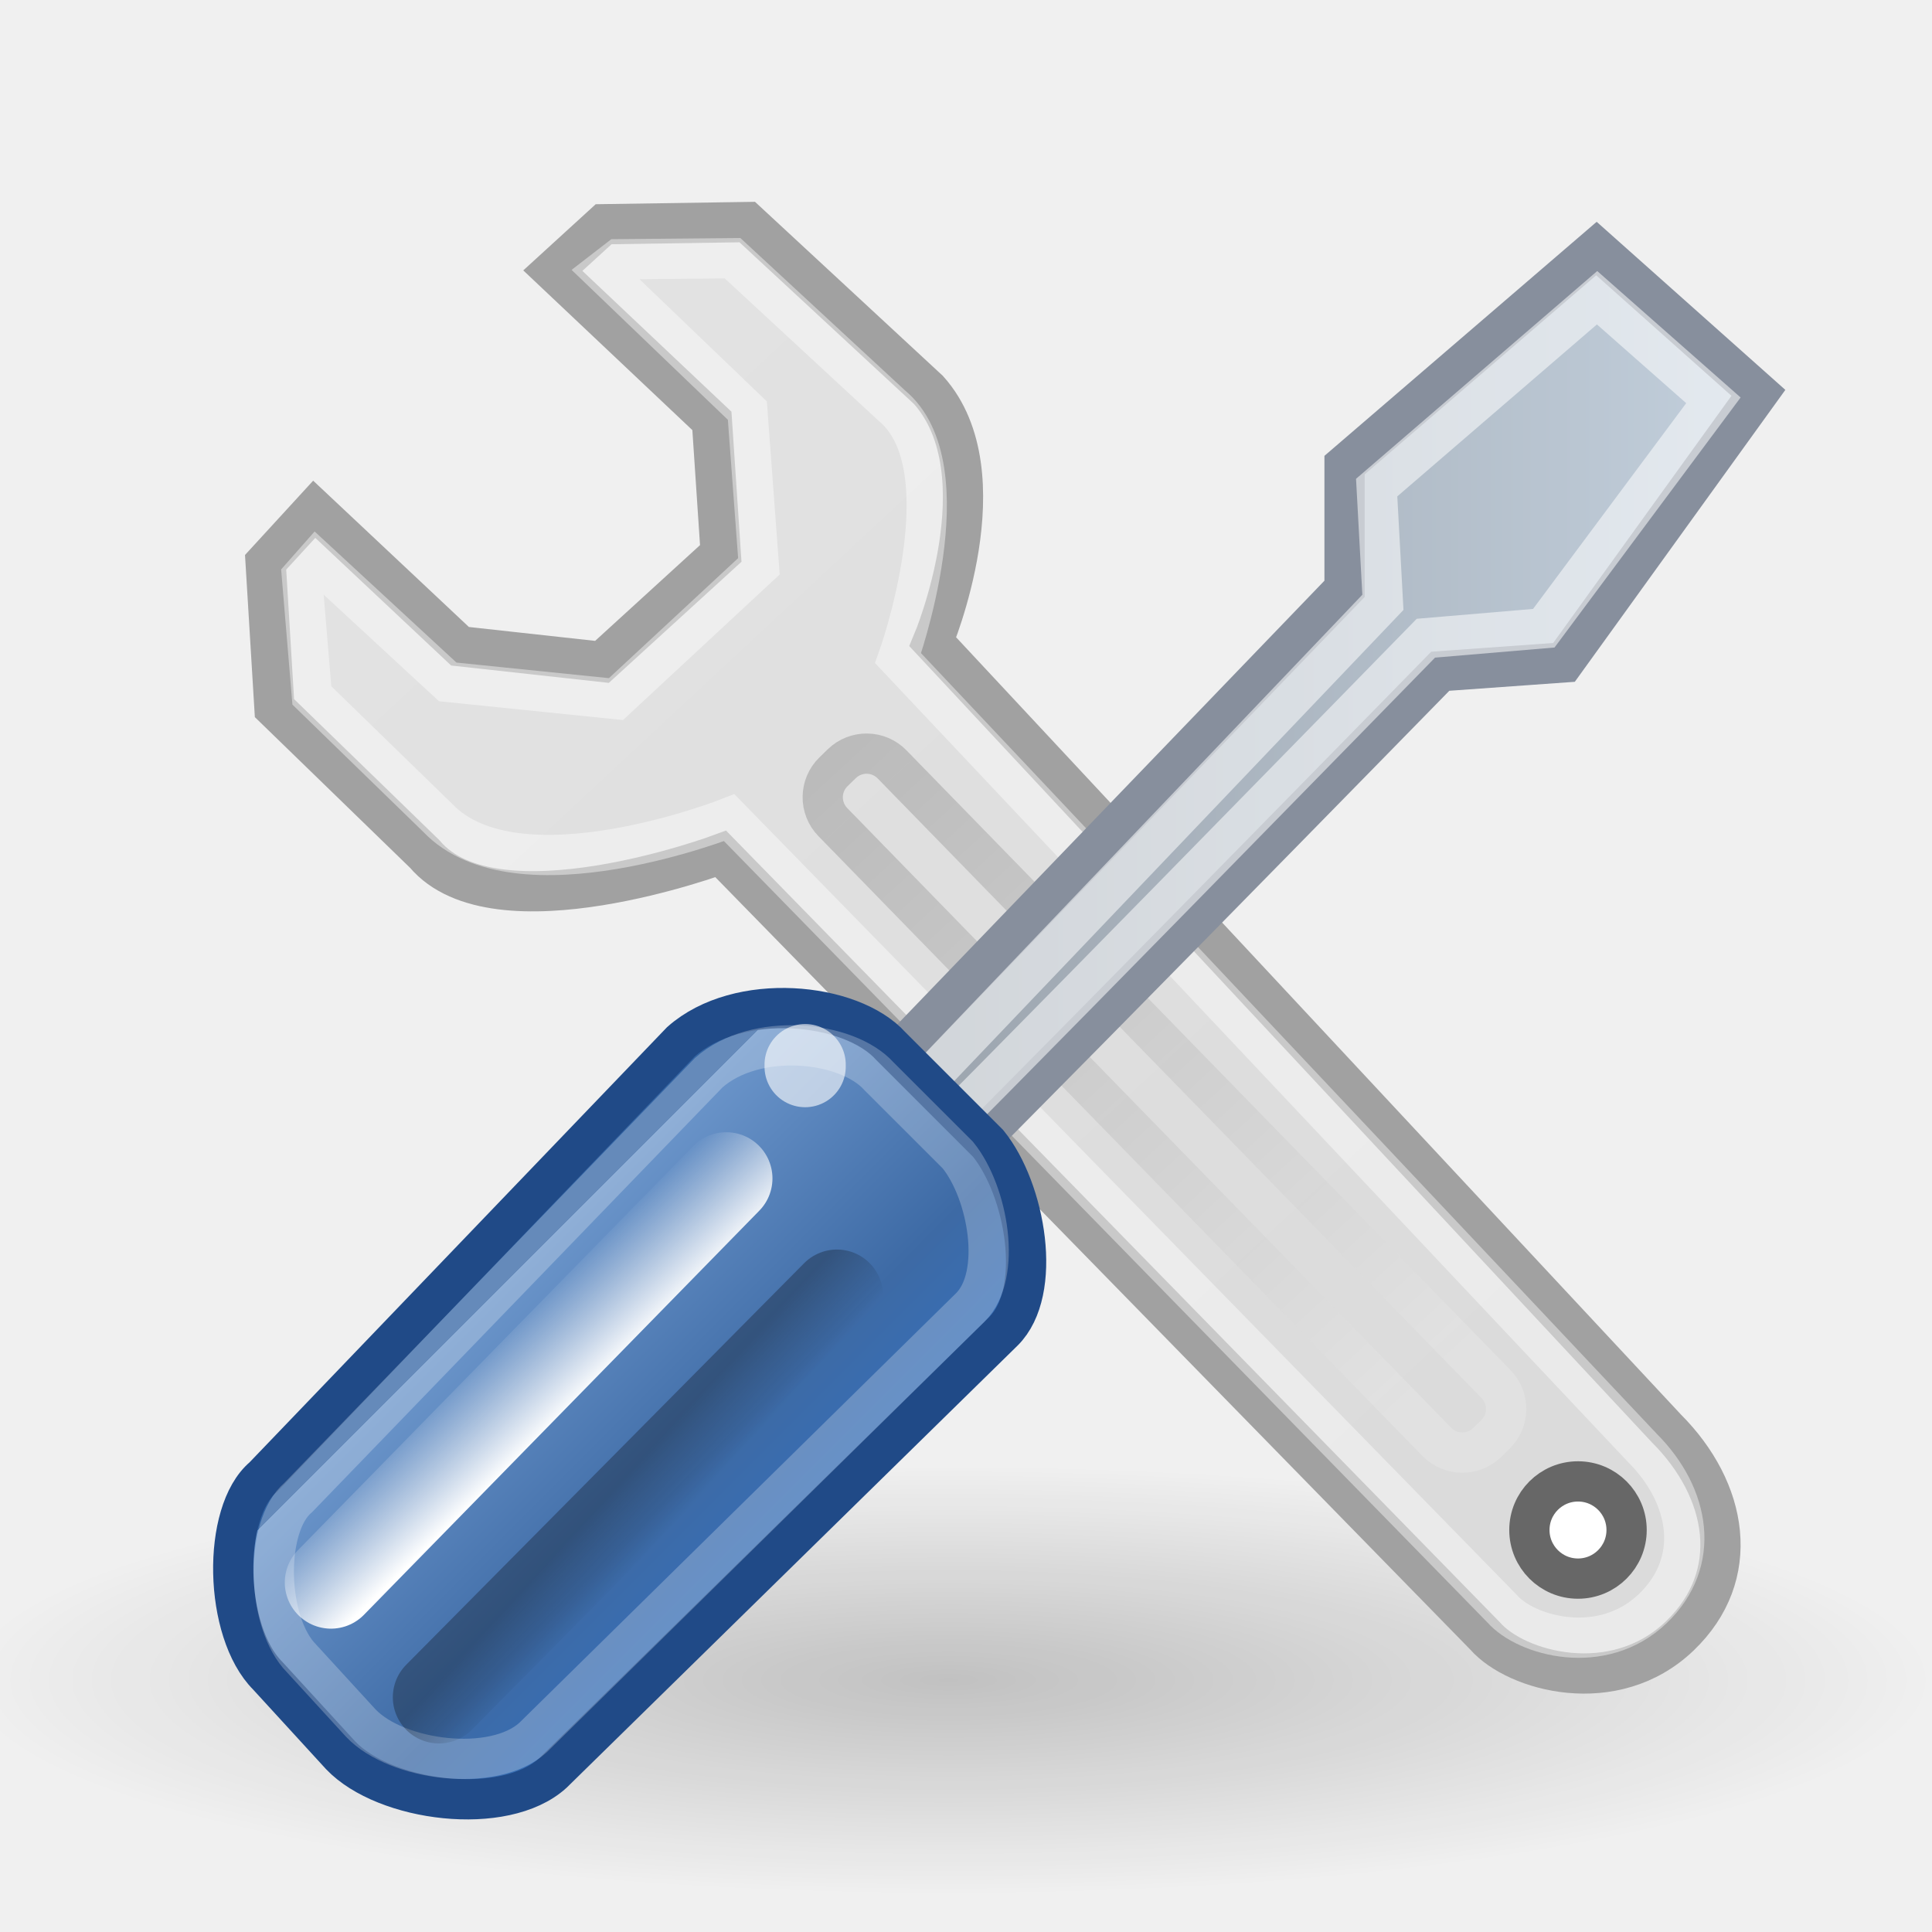
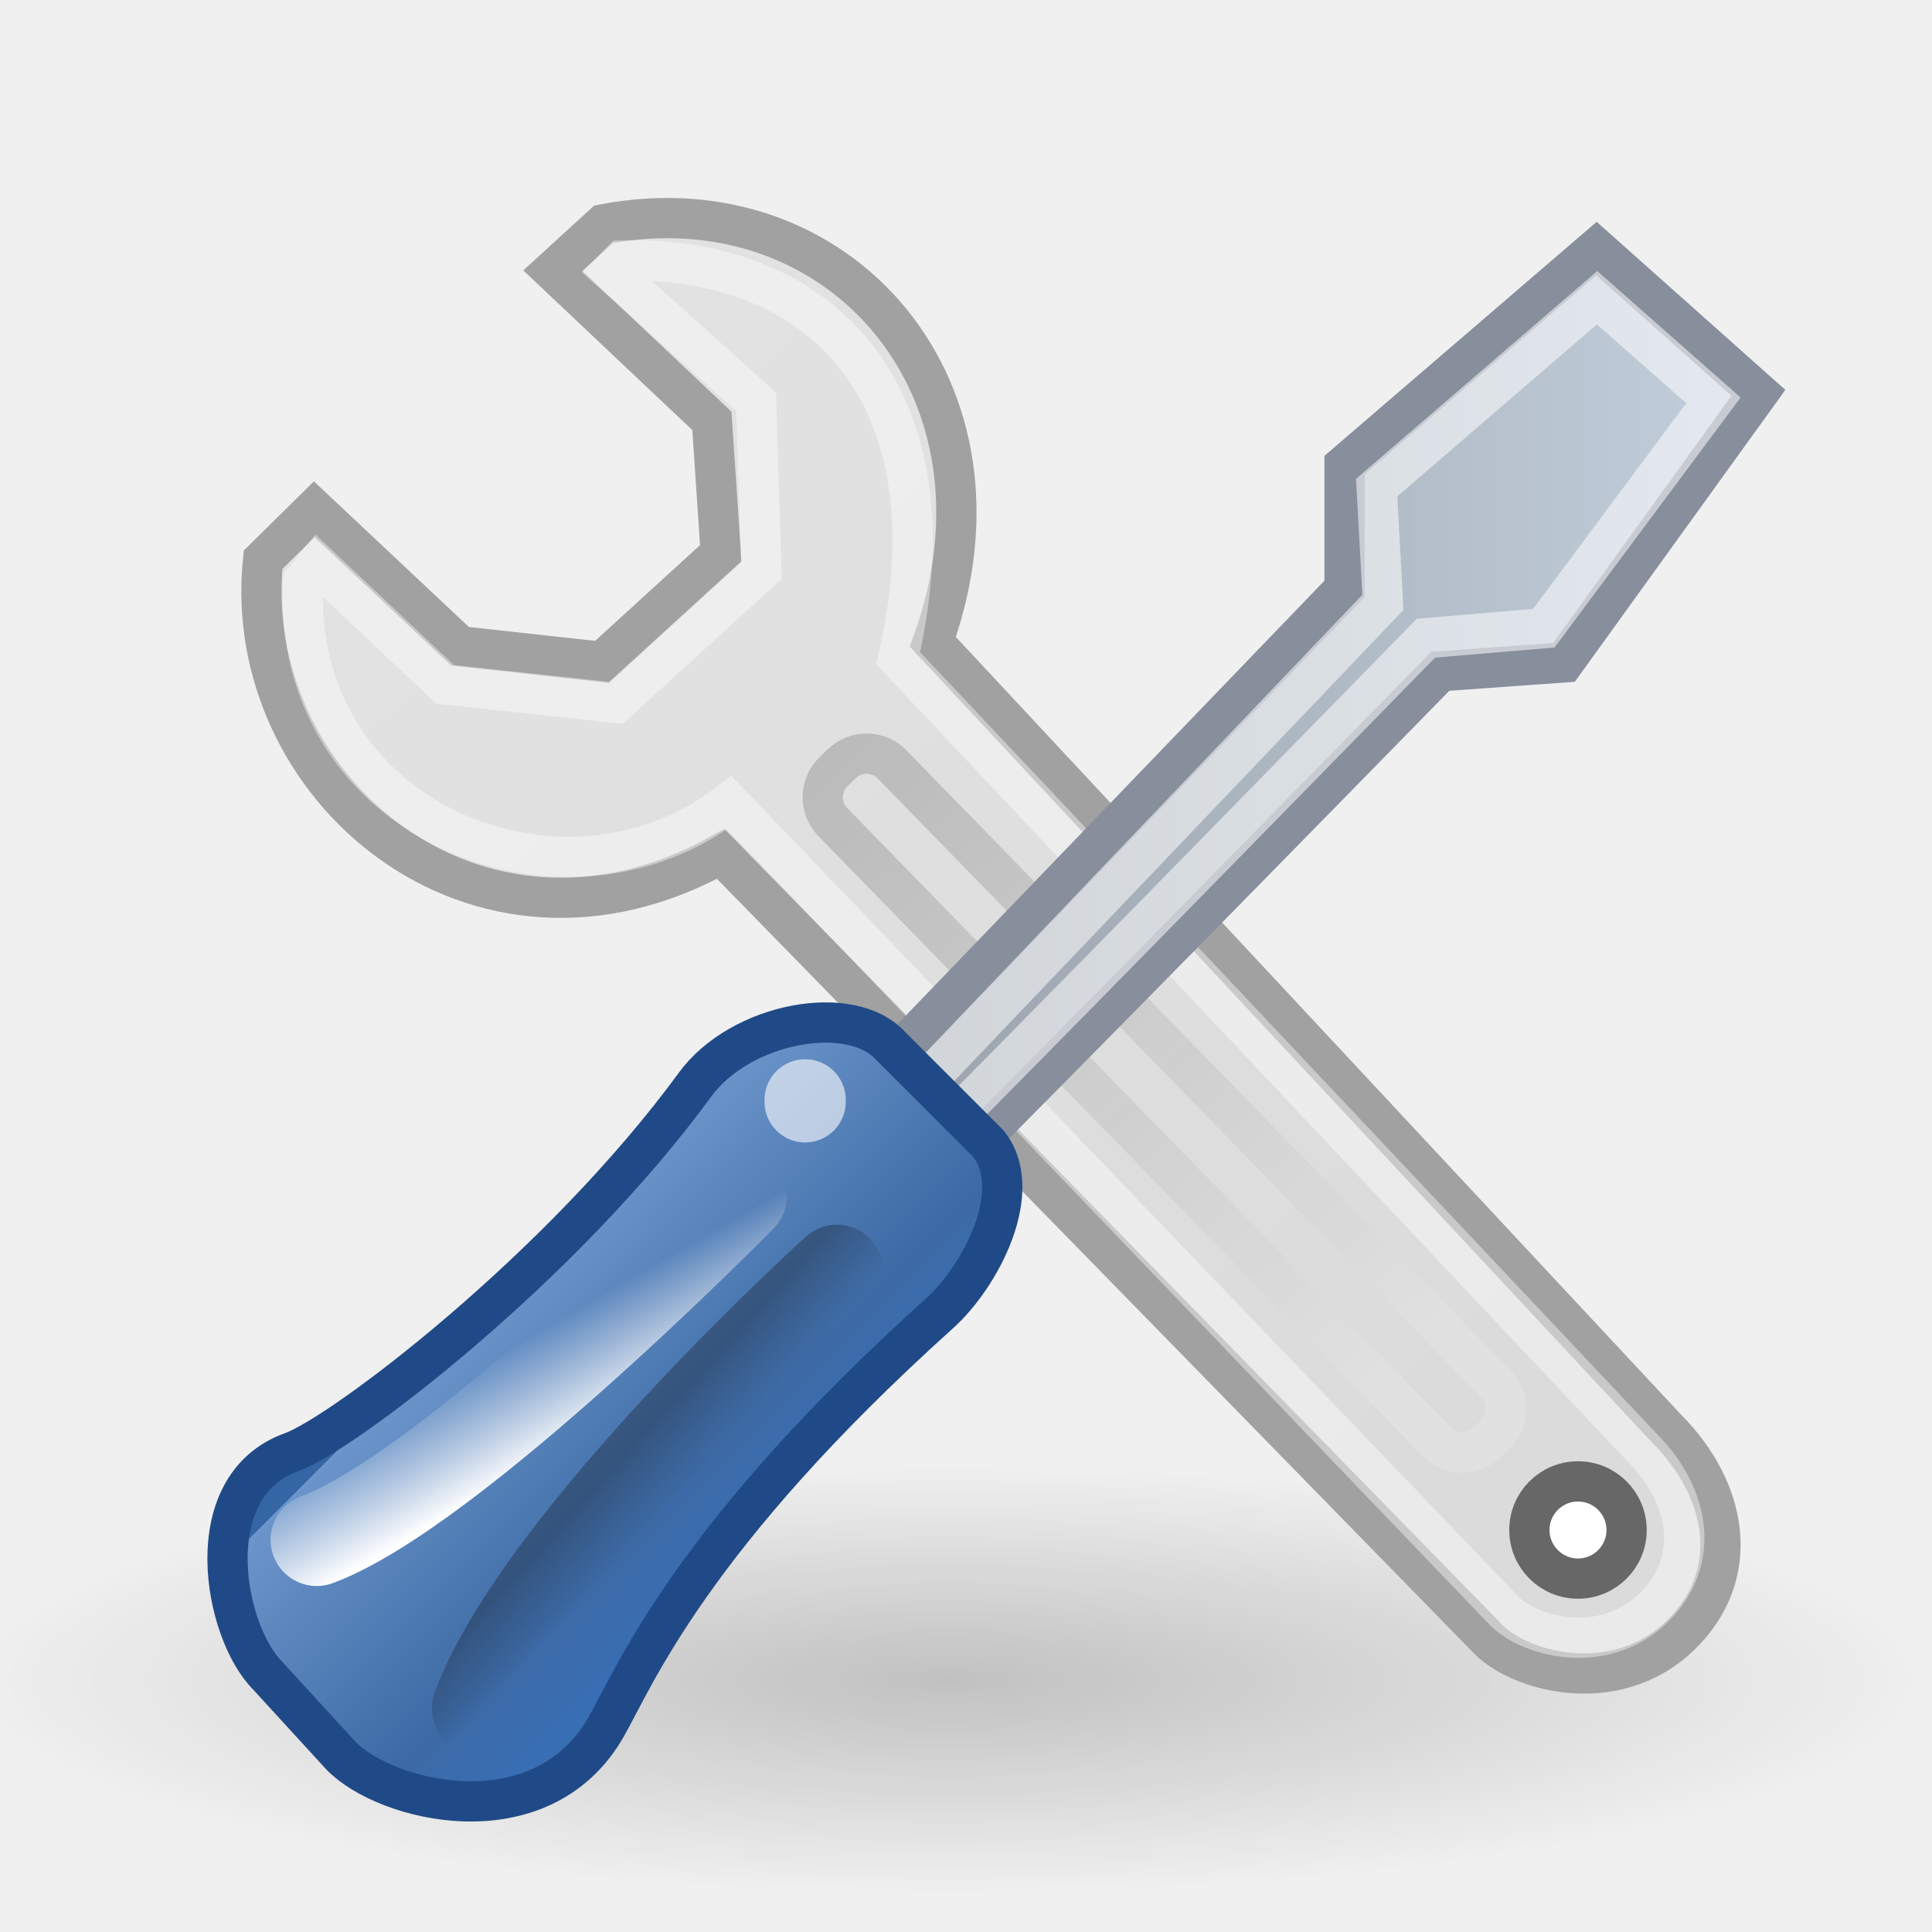
<svg xmlns="http://www.w3.org/2000/svg" xmlns:xlink="http://www.w3.org/1999/xlink" width="48px" height="48px" id="svg11300">
  <defs id="defs3">
    <linearGradient id="linearGradient2265">
      <stop style="stop-color:#000000;stop-opacity:1;" offset="0" id="stop2267" />
      <stop style="stop-color:#000000;stop-opacity:0;" offset="1" id="stop2269" />
    </linearGradient>
    <linearGradient id="linearGradient2257">
      <stop style="stop-color:#ffffff;stop-opacity:1;" offset="0" id="stop2259" />
      <stop style="stop-color:#ffffff;stop-opacity:0;" offset="1" id="stop2261" />
    </linearGradient>
    <linearGradient id="linearGradient3087">
      <stop style="stop-color:#3465a4;stop-opacity:1;" offset="0" id="stop3089" />
      <stop id="stop3095" offset="0" style="stop-color:#9fbce1;stop-opacity:1;" />
      <stop style="stop-color:#6b95ca;stop-opacity:1;" offset="0" id="stop2242" />
      <stop id="stop2244" offset="0.75" style="stop-color:#3d6aa5;stop-opacity:1;" />
      <stop style="stop-color:#386eb4;stop-opacity:1;" offset="1" id="stop3091" />
    </linearGradient>
    <linearGradient id="linearGradient3077">
      <stop style="stop-color:#98a0a9;stop-opacity:1;" offset="0" id="stop3079" />
      <stop style="stop-color:#c3d0dd;stop-opacity:1;" offset="1" id="stop3081" />
    </linearGradient>
    <linearGradient id="linearGradient3061">
      <stop style="stop-color:#ffffff;stop-opacity:1;" offset="0" id="stop3063" />
      <stop style="stop-color:#000000;stop-opacity:1;" offset="1" id="stop3065" />
    </linearGradient>
    <linearGradient id="linearGradient3049">
      <stop style="stop-color:#e2e2e2;stop-opacity:1;" offset="0" id="stop3051" />
      <stop style="stop-color:#dbdbdb;stop-opacity:1;" offset="1" id="stop3053" />
    </linearGradient>
    <linearGradient id="linearGradient3041">
      <stop style="stop-color:#000000;stop-opacity:1;" offset="0" id="stop3043" />
      <stop style="stop-color:#000000;stop-opacity:0;" offset="1" id="stop3045" />
    </linearGradient>
    <linearGradient id="linearGradient11520">
      <stop id="stop11522" offset="0" style="stop-color:#ffffff;stop-opacity:1;" />
      <stop id="stop11524" offset="1" style="stop-color:#dcdcdc;stop-opacity:1;" />
    </linearGradient>
    <linearGradient id="linearGradient11508">
      <stop id="stop11510" offset="0" style="stop-color:#000000;stop-opacity:1;" />
      <stop id="stop11512" offset="1" style="stop-color:#000000;stop-opacity:0;" />
    </linearGradient>
    <linearGradient id="linearGradient11494">
      <stop id="stop11496" offset="0" style="stop-color:#ef2929;stop-opacity:1;" />
      <stop id="stop11498" offset="1" style="stop-color:#ef2929;stop-opacity:0;" />
    </linearGradient>
    <linearGradient id="linearGradient11415">
      <stop id="stop11417" offset="0" style="stop-color:#204a87;stop-opacity:0;" />
      <stop style="stop-color:#204a87;stop-opacity:1;" offset="0.5" id="stop11423" />
      <stop id="stop11419" offset="1" style="stop-color:#204a87;stop-opacity:0;" />
    </linearGradient>
    <linearGradient id="linearGradient11399">
      <stop id="stop11401" offset="0" style="stop-color:#000000;stop-opacity:1;" />
      <stop id="stop11403" offset="1" style="stop-color:#000000;stop-opacity:0;" />
    </linearGradient>
    <linearGradient gradientTransform="translate(-60.28571,-0.285714)" y2="34.462" x2="43.616" y1="3.774" x1="15.828" gradientUnits="userSpaceOnUse" id="linearGradient11425" xlink:href="#linearGradient11415" />
    <linearGradient gradientTransform="translate(-60.57143,0)" y2="39.034" x2="35.68" y1="9.346" x1="9.696" gradientUnits="userSpaceOnUse" id="linearGradient11427" xlink:href="#linearGradient11415" />
    <linearGradient y2="33.462" x2="26.759" y1="19.774" x1="13.267" gradientTransform="translate(-60.85714,0.428571)" gradientUnits="userSpaceOnUse" id="linearGradient11439" xlink:href="#linearGradient11415" />
    <radialGradient r="8.5" fy="39.143" fx="12.071" cy="39.143" cx="12.071" gradientTransform="matrix(1,0,0,0.487395,0,20.06483)" gradientUnits="userSpaceOnUse" id="radialGradient11441" xlink:href="#linearGradient11399" />
    <radialGradient gradientTransform="matrix(1.243453,2.106784e-16,-2.106784e-16,1.243453,-6.713754,-3.742847)" gradientUnits="userSpaceOnUse" r="3.834" fy="15.048" fx="27.577" cy="15.048" cx="27.577" id="radialGradient11500" xlink:href="#linearGradient11494" />
    <radialGradient r="3.834" fy="16.049" fx="27.577" cy="16.049" cx="27.577" gradientTransform="matrix(1.243453,2.106784e-16,-2.106784e-16,1.243453,-6.713754,-3.742847)" gradientUnits="userSpaceOnUse" id="radialGradient11504" xlink:href="#linearGradient11494" />
    <radialGradient gradientUnits="userSpaceOnUse" gradientTransform="matrix(1,0,0,0.338462,2.166583e-14,29.48178)" r="6.566" fy="44.565" fx="30.204" cy="44.565" cx="30.204" id="radialGradient11514" xlink:href="#linearGradient11508" />
    <radialGradient gradientTransform="matrix(1.995058,-1.651527e-32,0,1.995058,-24.32488,-35.70087)" gradientUnits="userSpaceOnUse" r="20.531" fy="35.878" fx="24.446" cy="35.878" cx="24.446" id="radialGradient11526" xlink:href="#linearGradient11520" />
    <radialGradient r="6.566" fy="44.565" fx="30.204" cy="44.565" cx="30.204" gradientTransform="matrix(1,0,0,0.338462,3.185827e-15,29.48178)" gradientUnits="userSpaceOnUse" id="radialGradient11532" xlink:href="#linearGradient11508" />
    <radialGradient xlink:href="#linearGradient11508" id="radialGradient1348" gradientUnits="userSpaceOnUse" gradientTransform="matrix(1,0,0,0.338462,-1.353344e-14,29.48178)" cx="30.204" cy="44.565" fx="30.204" fy="44.565" r="6.566" />
    <radialGradient xlink:href="#linearGradient11520" id="radialGradient1350" gradientUnits="userSpaceOnUse" gradientTransform="matrix(1.995058,-1.651527e-32,0,1.995058,-24.32488,-35.70087)" cx="24.446" cy="35.878" fx="24.446" fy="35.878" r="20.531" />
    <radialGradient xlink:href="#linearGradient11494" id="radialGradient1352" gradientUnits="userSpaceOnUse" gradientTransform="matrix(1.243453,2.106784e-16,-2.106784e-16,1.243453,-6.713754,-3.742847)" cx="27.577" cy="16.049" fx="27.577" fy="16.049" r="3.834" />
    <radialGradient xlink:href="#linearGradient11494" id="radialGradient1354" gradientUnits="userSpaceOnUse" gradientTransform="matrix(1.243453,2.106784e-16,-2.106784e-16,1.243453,-6.713754,-3.742847)" cx="27.577" cy="15.048" fx="27.577" fy="15.048" r="3.834" />
    <radialGradient xlink:href="#linearGradient11508" id="radialGradient1356" gradientUnits="userSpaceOnUse" gradientTransform="matrix(1,0,0,0.338462,2.220359e-14,29.48178)" cx="30.204" cy="44.565" fx="30.204" fy="44.565" r="6.566" />
    <radialGradient xlink:href="#linearGradient11520" id="radialGradient1366" gradientUnits="userSpaceOnUse" gradientTransform="matrix(2.049266,-1.696401e-32,0,2.049266,-25.65002,-37.31089)" cx="24.446" cy="35.878" fx="24.446" fy="35.878" r="20.531" />
    <radialGradient xlink:href="#linearGradient3041" id="radialGradient3047" cx="24.812" cy="39.125" fx="24.812" fy="39.125" r="17.688" gradientTransform="matrix(1,0,0,0.374558,7.798450e-15,24.47041)" gradientUnits="userSpaceOnUse" />
    <linearGradient xlink:href="#linearGradient3049" id="linearGradient3055" x1="12.5" y1="6.53" x2="39.031" y2="35.03" gradientUnits="userSpaceOnUse" gradientTransform="matrix(0.87827,0,0,0.87827,2.536988,4.967681)" />
    <linearGradient xlink:href="#linearGradient3061" id="linearGradient3067" x1="50.153" y1="-3.632" x2="25.291" y2="-4.3" gradientUnits="userSpaceOnUse" gradientTransform="matrix(0.87827,-1.375944e-15,1.375944e-15,0.87827,5.328299,1.650243)" />
    <linearGradient xlink:href="#linearGradient3077" id="linearGradient3083" x1="20.295" y1="14.741" x2="47" y2="14.741" gradientUnits="userSpaceOnUse" gradientTransform="matrix(0.87827,0,0,0.87827,2.847503,5.588712)" />
    <linearGradient xlink:href="#linearGradient3087" id="linearGradient3093" x1="9.75" y1="32.284" x2="16.915" y2="39.443" gradientUnits="userSpaceOnUse" gradientTransform="matrix(0.87827,0,0,0.87827,2.536988,4.967681)" />
-     <linearGradient xlink:href="#linearGradient2257" id="linearGradient2263" x1="12.427" y1="35.14" x2="10.651" y2="33.195" gradientUnits="userSpaceOnUse" gradientTransform="matrix(1.007254,-2.636526e-2,2.636526e-2,1.007254,0.958608,-0.269001)" />
-     <linearGradient xlink:href="#linearGradient2265" id="linearGradient2271" x1="14.018" y1="36.943" x2="15.416" y2="38.268" gradientUnits="userSpaceOnUse" gradientTransform="matrix(0.878099,-1.732370e-2,1.732370e-2,0.878099,2.132437,4.999117)" />
+     <linearGradient xlink:href="#linearGradient2257" id="linearGradient2263" x1="12.005" y1="35.688" x2="10.651" y2="33.195" gradientUnits="userSpaceOnUse" gradientTransform="matrix(1.007254,-2.636526e-2,2.636526e-2,1.007254,1.312161,0.172941)" />
+     <linearGradient xlink:href="#linearGradient2265" id="linearGradient2271" x1="14.018" y1="36.943" x2="15.416" y2="38.268" gradientUnits="userSpaceOnUse" gradientTransform="matrix(0.878099,-1.732370e-2,1.732370e-2,0.878099,2.132437,4.380399)" />
  </defs>
  <g id="layer1">
    <path style="opacity:0.199;color:#000000;fill:url(#radialGradient3047);fill-opacity:1;fill-rule:nonzero;stroke:none;stroke-width:1;stroke-linecap:butt;stroke-linejoin:miter;marker:none;marker-start:none;marker-mid:none;marker-end:none;stroke-miterlimit:4;stroke-dasharray:none;stroke-dashoffset:0;stroke-opacity:1;visibility:visible;display:inline;overflow:visible" id="path3039" d="M 42.5 39.125 A 17.688 6.625 0 1 1  7.125,39.125 A 17.688 6.625 0 1 1  42.5 39.125 z" transform="matrix(1.385765,0,0,0.805511,-10.81552,10.22439)" />
-     <path style="opacity:1;color:#000000;fill:url(#linearGradient3055);fill-opacity:1;fill-rule:nonzero;stroke:#a1a1a1;stroke-width:1;stroke-linecap:butt;stroke-linejoin:miter;marker:none;marker-start:none;marker-mid:none;marker-end:none;stroke-miterlimit:4;stroke-dasharray:none;stroke-dashoffset:0;stroke-opacity:1;visibility:visible;display:inline;overflow:visible" d="M 17.907,21.216 L 36.899,40.647 C 37.668,41.526 40.103,42.204 41.73,40.647 C 43.301,39.144 42.937,37.025 41.4,35.488 L 23.176,15.946 C 23.176,15.946 24.933,11.774 23.067,9.688 L 18.565,5.517 L 14.997,5.571 L 13.735,6.724 L 17.687,10.457 L 17.907,13.75 L 14.956,16.444 L 11.429,16.056 L 7.807,12.653 L 6.599,13.97 L 6.819,17.593 L 10.551,21.216 C 12.308,23.302 17.907,21.216 17.907,21.216 z " id="path2140" />
-     <path id="path3057" d="M 18.117,20.315 L 37.32,39.968 C 37.915,40.648 39.8,41.173 41.06,39.968 C 42.276,38.804 41.995,37.163 40.805,35.973 L 22.313,16.352 C 22.313,16.352 24.017,11.609 22.151,10.072 L 18.2,6.415 L 15.361,6.441 L 14.966,6.746 L 18.568,10.201 L 18.855,14.07 L 15.303,17.369 L 11.124,16.942 L 7.853,13.919 L 7.501,14.318 L 7.748,17.278 L 10.871,20.315 C 12.847,22.401 18.117,20.315 18.117,20.315 z " style="opacity:0.426;color:#000000;fill:none;fill-opacity:1;fill-rule:nonzero;stroke:#ffffff;stroke-width:1;stroke-linecap:butt;stroke-linejoin:miter;marker:none;marker-start:none;marker-mid:none;marker-end:none;stroke-miterlimit:4;stroke-dasharray:none;stroke-dashoffset:0;stroke-opacity:1;visibility:visible;display:inline;overflow:visible" />
+     <path style="opacity:1;color:#000000;fill:url(#linearGradient3055);fill-opacity:1;fill-rule:nonzero;stroke:#a1a1a1;stroke-width:1;stroke-linecap:butt;stroke-linejoin:miter;marker:none;marker-start:none;marker-mid:none;marker-end:none;stroke-miterlimit:4;stroke-dasharray:none;stroke-dashoffset:0;stroke-opacity:1;visibility:visible;display:inline;overflow:visible" d="M 17.907,21.216 L 36.899,40.647 C 37.668,41.526 40.103,42.204 41.73,40.647 C 43.301,39.144 42.937,37.025 41.4,35.488 L 23.176,15.946 C 25.426,9.696 20.872,4.446 14.997,5.571 L 13.735,6.724 L 17.687,10.457 L 17.907,13.75 L 14.956,16.444 L 11.429,16.056 L 7.807,12.653 C 7.807,12.653 6.536,13.907 6.536,13.907 C 5.946,19.549 11.844,24.591 17.907,21.216 z " id="path2140" />
+     <path id="path3057" d="M 18.117,19.94 L 37.32,39.968 C 37.915,40.648 39.8,41.173 41.06,39.968 C 42.276,38.804 41.995,37.163 40.805,35.973 L 22.313,16.352 C 23.813,9.852 20.454,6.348 15.454,6.473 L 15.184,6.746 L 18.787,9.982 L 18.917,14.164 L 15.303,17.462 L 11.061,17.004 L 7.885,14.013 L 7.532,14.443 C 7.219,20.412 14.024,23.128 18.117,19.94 z " style="opacity:0.426;color:#000000;fill:none;fill-opacity:1;fill-rule:nonzero;stroke:#ffffff;stroke-width:1;stroke-linecap:butt;stroke-linejoin:miter;marker:none;marker-start:none;marker-mid:none;marker-end:none;stroke-miterlimit:4;stroke-dasharray:none;stroke-dashoffset:0;stroke-opacity:1;visibility:visible;display:inline;overflow:visible" />
    <rect style="opacity:0.17;color:#000000;fill:none;fill-opacity:1;fill-rule:nonzero;stroke:url(#linearGradient3067);stroke-width:1;stroke-linecap:butt;stroke-linejoin:miter;marker:none;marker-start:none;marker-mid:none;marker-end:none;stroke-miterlimit:4;stroke-dasharray:none;stroke-dashoffset:0;stroke-opacity:1;visibility:visible;display:inline;overflow:visible" id="rect3059" width="23.268" height="2.055" x="28.185" y="-2.618" rx="0.884" ry="0.884" transform="matrix(0.697938,0.716158,-0.716158,0.697938,0,0)" />
    <path style="opacity:1;color:#000000;fill:url(#linearGradient3083);fill-opacity:1;fill-rule:nonzero;stroke:#878f9d;stroke-width:1;stroke-linecap:butt;stroke-linejoin:miter;marker:none;marker-start:none;marker-mid:none;marker-end:none;stroke-miterlimit:4;stroke-dasharray:none;stroke-dashoffset:0;stroke-opacity:1;visibility:visible;display:inline;overflow:visible" d="M 22.499,30.125 C 23.332,29.411 35.783,16.677 35.783,16.677 L 38.857,16.457 L 43.687,9.76 L 39.663,6.175 L 33.405,11.555 L 33.405,14.629 L 20.67,27.858 C 20.066,28.461 21.73,30.784 22.499,30.125 z " id="path2144" />
    <path id="path3085" d="M 22.402,29.085 C 23.049,28.531 35.426,15.856 35.426,15.856 L 38.355,15.608 L 42.569,9.946 L 39.679,7.397 L 34.203,12.114 L 34.358,14.965 L 21.682,28.257 C 21.213,28.726 21.806,29.597 22.402,29.085 z " style="opacity:0.54;color:#000000;fill:none;fill-opacity:1;fill-rule:nonzero;stroke:#ffffff;stroke-width:1;stroke-linecap:butt;stroke-linejoin:miter;marker:none;marker-start:none;marker-mid:none;marker-end:none;stroke-miterlimit:4;stroke-dasharray:none;stroke-dashoffset:0;stroke-opacity:1;visibility:visible;display:inline;overflow:visible" />
-     <path style="opacity:1;color:#000000;fill:url(#linearGradient3093);fill-opacity:1;fill-rule:nonzero;stroke:#204a87;stroke-width:1;stroke-linecap:butt;stroke-linejoin:miter;marker:none;marker-start:none;marker-mid:none;marker-end:none;stroke-miterlimit:4;stroke-dasharray:none;stroke-dashoffset:0;stroke-opacity:1;visibility:visible;display:inline;overflow:visible" d="M 8.465,43.612 C 9.563,44.764 12.527,45.149 13.735,44.051 L 24.933,33.072 C 25.921,32.084 25.482,29.559 24.549,28.407 L 22.133,25.991 C 21.145,24.893 18.346,24.619 16.919,25.881 L 6.544,36.695 C 5.501,37.573 5.556,40.538 6.654,41.635 L 8.465,43.612 z " id="path2142" />
-     <path id="path3097" d="M 8.968,42.814 C 9.859,43.749 12.262,44.06 13.242,43.17 L 24.109,32.481 C 24.91,31.68 24.554,29.632 23.797,28.697 L 21.838,26.739 C 21.037,25.848 18.767,25.626 17.609,26.65 L 7.41,37.205 C 6.564,37.917 6.609,40.321 7.499,41.211 L 8.968,42.814 z " style="opacity:0.244;color:#000000;fill:none;fill-opacity:1;fill-rule:nonzero;stroke:#ffffff;stroke-width:1;stroke-linecap:butt;stroke-linejoin:miter;marker:none;marker-start:none;marker-mid:none;marker-end:none;stroke-miterlimit:4;stroke-dasharray:none;stroke-dashoffset:0;stroke-opacity:1;visibility:visible;display:inline;overflow:visible" />
+     <path style="color:#000000;fill:url(#linearGradient3093);fill-opacity:1;fill-rule:nonzero;stroke:#204a87;stroke-width:1;stroke-linecap:butt;stroke-linejoin:miter;stroke-miterlimit:4;stroke-dashoffset:0;stroke-opacity:1;marker:none;marker-start:none;marker-mid:none;marker-end:none;visibility:visible;display:inline;overflow:visible" d="M 8.465,43.612 C 9.563,44.764 13.439,45.74 15.061,42.902 C 15.768,41.664 17.155,38.199 23.342,32.63 C 24.381,31.696 25.482,29.559 24.549,28.407 L 22.133,25.991 C 21.145,24.893 18.399,25.406 17.272,26.942 C 13.913,31.538 8.489,35.635 7.251,36.076 C 4.883,36.922 5.556,40.538 6.654,41.635 L 8.465,43.612 z " id="path2142" />
    <path style="opacity:1;color:#000000;fill:#ffffff;fill-opacity:1;fill-rule:nonzero;stroke:#676767;stroke-width:1.139;stroke-linecap:butt;stroke-linejoin:miter;marker:none;marker-start:none;marker-mid:none;marker-end:none;stroke-miterlimit:4;stroke-dasharray:none;stroke-dashoffset:0;stroke-opacity:1;visibility:visible;display:inline;overflow:visible" id="path2146" d="M 43.25 37.5 A 1.375 1.375 0 1 1  40.5,37.5 A 1.375 1.375 0 1 1  43.25 37.5 z" transform="matrix(0.87827,0,0,0.87827,2.427204,5.077464)" />
-     <path style="opacity:0.602;color:#000000;fill:#ffffff;fill-opacity:1;fill-rule:nonzero;stroke:none;stroke-width:1;stroke-linecap:butt;stroke-linejoin:miter;marker:none;marker-start:none;marker-mid:none;marker-end:none;stroke-miterlimit:4;stroke-dasharray:none;stroke-dashoffset:0;stroke-opacity:1;visibility:visible;display:inline;overflow:visible" id="path3101" d="M 20.771 28.201 A 1.768 1.768 0 1 1  17.236,28.201 A 1.768 1.768 0 1 1  20.771 28.201 z" transform="matrix(0.570876,0,0,0.570876,9.154848,10.37611)" />
-     <path style="opacity:1;color:#000000;fill:none;fill-opacity:1;fill-rule:nonzero;stroke:url(#linearGradient2263);stroke-width:2.295;stroke-linecap:round;stroke-linejoin:round;marker:none;marker-start:none;marker-mid:none;marker-end:none;stroke-miterlimit:4;stroke-dasharray:none;stroke-dashoffset:0;stroke-opacity:1;visibility:visible;display:inline;overflow:visible" d="M 18.044,29.277 L 8.223,39.316" id="path3103" />
-     <path id="path2247" d="M 20.793,32.192 L 10.907,42.168" style="opacity:0.278;color:#000000;fill:none;fill-opacity:1;fill-rule:nonzero;stroke:url(#linearGradient2271);stroke-width:2.295;stroke-linecap:round;stroke-linejoin:round;marker:none;marker-start:none;marker-mid:none;marker-end:none;stroke-miterlimit:4;stroke-dasharray:none;stroke-dashoffset:0;stroke-opacity:1;visibility:visible;display:inline;overflow:visible" />
+     <path style="opacity:0.602;color:#000000;fill:#ffffff;fill-opacity:1;fill-rule:nonzero;stroke:none;stroke-width:1;stroke-linecap:butt;stroke-linejoin:miter;marker:none;marker-start:none;marker-mid:none;marker-end:none;stroke-miterlimit:4;stroke-dasharray:none;stroke-dashoffset:0;stroke-opacity:1;visibility:visible;display:inline;overflow:visible" id="path3101" d="M 20.771 28.201 A 1.768 1.768 0 1 1  17.236,28.201 A 1.768 1.768 0 1 1  20.771 28.201 z" transform="matrix(0.570876,0,0,0.570876,9.154848,11.25111)" />
+     <path style="opacity:1;color:#000000;fill:none;fill-opacity:1;fill-rule:nonzero;stroke:url(#linearGradient2263);stroke-width:2.295;stroke-linecap:round;stroke-linejoin:round;marker:none;marker-start:none;marker-mid:none;marker-end:none;stroke-miterlimit:4;stroke-dasharray:none;stroke-dashoffset:0;stroke-opacity:1;visibility:visible;display:inline;overflow:visible" d="M 18.398,29.719 C 18.398,29.719 11.228,37.018 7.869,38.256" id="path3103" />
+     <path style="opacity:0.278;color:#000000;fill:none;fill-opacity:1;fill-rule:nonzero;stroke:url(#linearGradient2271);stroke-width:2.295;stroke-linecap:round;stroke-linejoin:round;stroke-miterlimit:4;stroke-dashoffset:0;stroke-opacity:1;marker:none;marker-start:none;marker-mid:none;marker-end:none;visibility:visible;display:inline;overflow:visible" d="M 20.793,31.574 C 20.793,31.574 13.471,38.191 11.88,42.434" id="path2247" />
  </g>
</svg>
